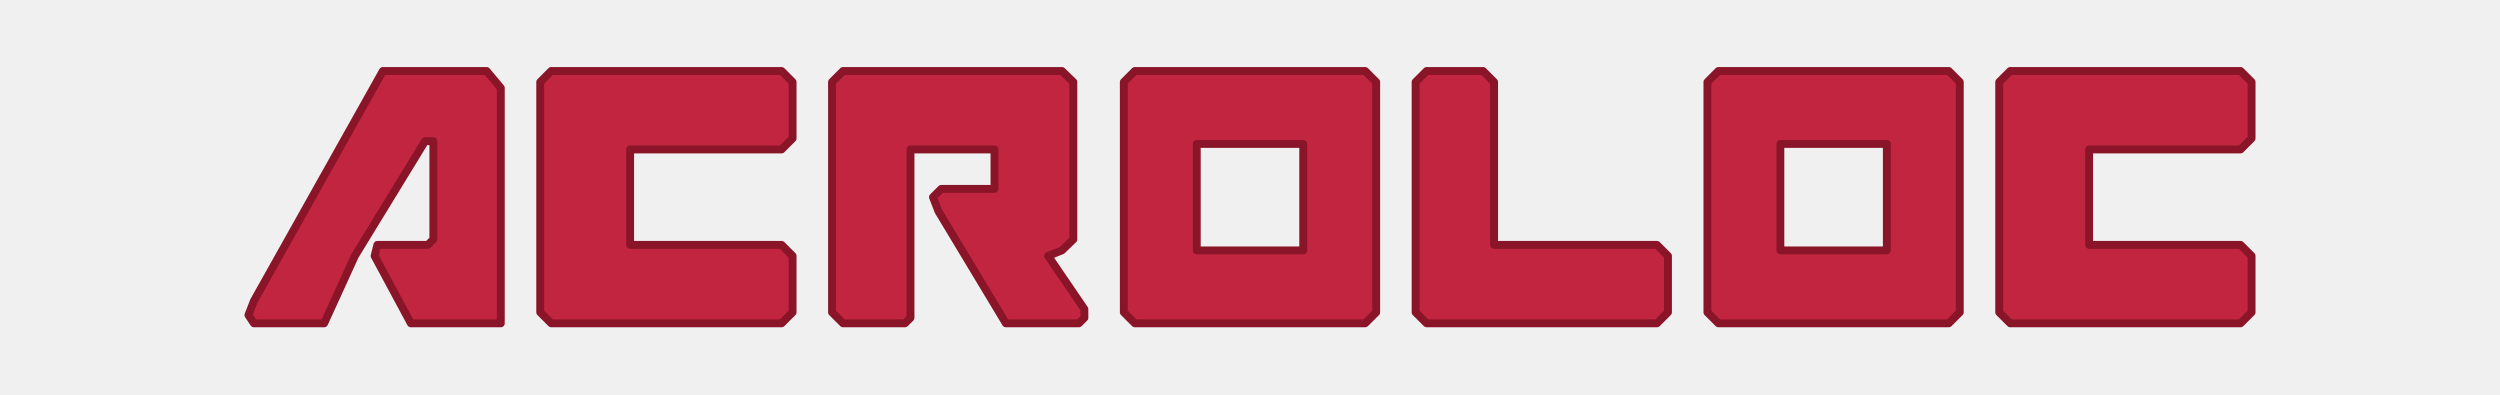
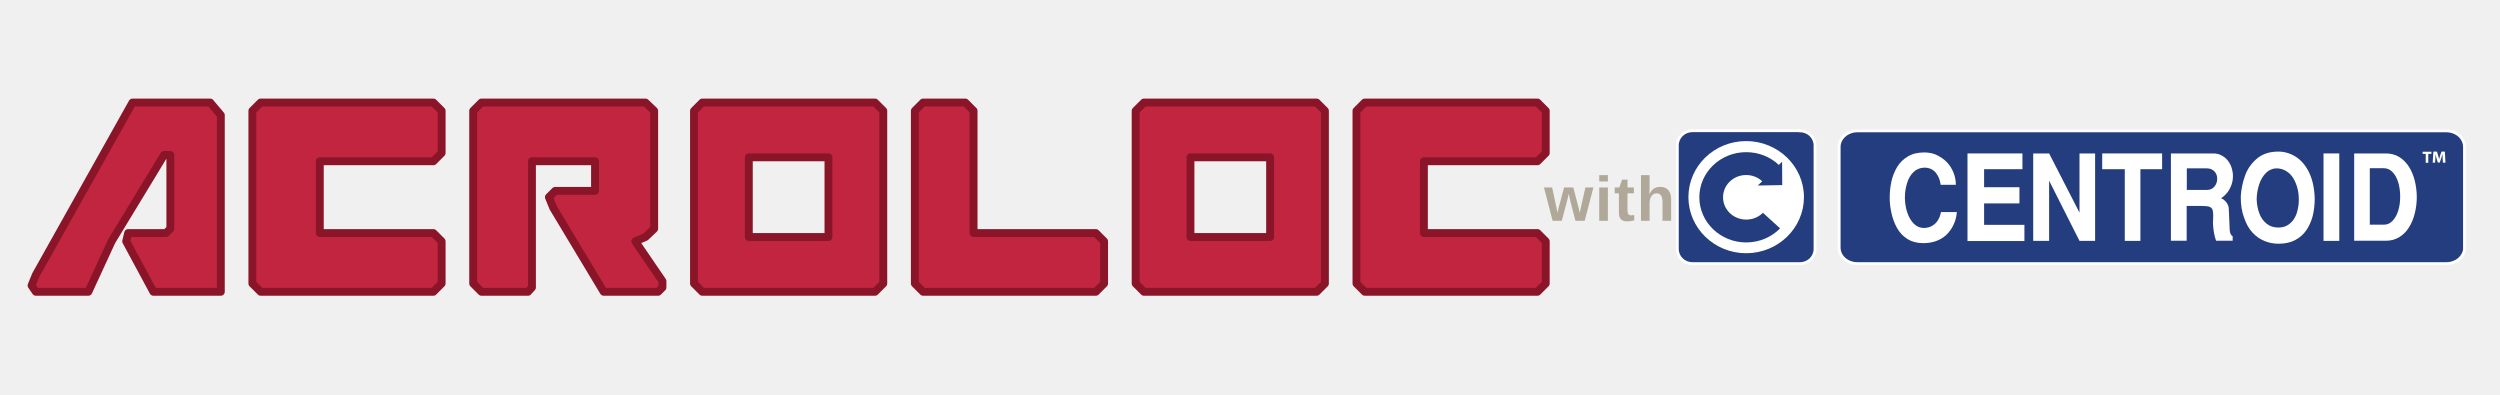
<svg xmlns="http://www.w3.org/2000/svg" width="634" height="100" viewBox="0 0 634 100">
-   <path d="M97.1,18.0 H123.4 L127.0,22.3 V82.0 H104.2 L95.0,64.9 L95.7,62.1 H108.5 L109.9,60.7 V35.8 H107.8 L90.0,64.9 L82.2,82.0 H64.4 L63.0,79.9 L64.4,76.3 Z" fill="#c22540" fill-rule="evenodd" stroke="#8a1428" stroke-width="2" stroke-linejoin="round" />
-   <path d="M139.8,18.0 H198.2 L201.0,20.8 V35.1 L198.2,37.9 H159.8 V62.1 H198.2 L201.0,64.9 V79.2 L198.2,82.0 H139.8 L137.0,79.2 V20.8 Z" fill="#c22540" fill-rule="evenodd" stroke="#8a1428" stroke-width="2" stroke-linejoin="round" />
-   <path d="M213.8,18.0 H269.3 L272.2,20.8 V60.7 L269.3,63.5 L265.8,64.9 L275.0,78.4 V80.6 L273.6,82.0 H255.1 L238.0,53.6 L236.6,50.0 L238.7,47.9 H252.2 V37.9 H230.9 V80.6 L229.5,82.0 H213.8 L211.0,79.2 V20.8 Z" fill="#c22540" fill-rule="evenodd" stroke="#8a1428" stroke-width="2" stroke-linejoin="round" />
-   <path d="M287.8,18.0 H346.2 L349.0,20.8 V79.2 L346.2,82.0 H287.8 L285.0,79.2 V20.8 Z M303.5,36.5 H330.5 V63.5 H303.5 Z" fill="#c22540" fill-rule="evenodd" stroke="#8a1428" stroke-width="2" stroke-linejoin="round" />
-   <path d="M361.8,18.0 H376.1 L378.9,20.8 V62.1 H420.2 L423.0,64.9 V79.2 L420.2,82.0 H361.8 L359.0,79.2 V20.8 Z" fill="#c22540" fill-rule="evenodd" stroke="#8a1428" stroke-width="2" stroke-linejoin="round" />
-   <path d="M435.8,18.0 H494.2 L497.0,20.8 V79.2 L494.2,82.0 H435.8 L433.0,79.2 V20.8 Z M451.5,36.5 H478.5 V63.5 H451.5 Z" fill="#c22540" fill-rule="evenodd" stroke="#8a1428" stroke-width="2" stroke-linejoin="round" />
-   <path d="M509.8,18.0 H568.2 L571.0,20.8 V35.1 L568.2,37.9 H529.8 V62.1 H568.2 L571.0,64.9 V79.2 L568.2,82.0 H509.8 L507.0,79.2 V20.8 Z" fill="#c22540" fill-rule="evenodd" stroke="#8a1428" stroke-width="2" stroke-linejoin="round" />
+   <path d="M33.6,26.0 H53.3 L56.0,29.2 V74.0 H38.9 L32.0,61.2 L32.5,59.1 H42.1 L43.2,58.0 V39.3 H41.6 L28.3,61.2 L22.4,74.0 H9.1 L8.0,72.4 L9.1,69.7 Z" fill="#c22540" fill-rule="evenodd" stroke="#8a1428" stroke-width="2" stroke-linejoin="round" />
+   <path d="M66.1,26.0 H109.9 L112.0,28.1 V38.8 L109.9,40.9 H81.1 V59.1 H109.9 L112.0,61.2 V71.9 L109.9,74.0 H66.1 L64.0,71.9 V28.1 Z" fill="#c22540" fill-rule="evenodd" stroke="#8a1428" stroke-width="2" stroke-linejoin="round" />
+   <path d="M122.1,26.0 H163.7 L165.9,28.1 V58.0 L163.7,60.1 L161.1,61.2 L168.0,71.3 V72.9 L166.9,74.0 H153.1 L140.3,52.7 L139.2,50.0 L140.8,48.4 H150.9 V40.9 H134.9 V72.9 L133.9,74.0 H122.1 L120.0,71.9 V28.1 Z" fill="#c22540" fill-rule="evenodd" stroke="#8a1428" stroke-width="2" stroke-linejoin="round" />
+   <path d="M178.1,26.0 H221.9 L224.0,28.1 V71.9 L221.9,74.0 H178.1 L176.0,71.9 V28.1 Z M189.9,39.9 H210.1 V60.1 H189.9 Z" fill="#c22540" fill-rule="evenodd" stroke="#8a1428" stroke-width="2" stroke-linejoin="round" />
+   <path d="M234.1,26.0 H244.8 L246.9,28.1 V59.1 H277.9 L280.0,61.2 V71.9 L277.9,74.0 H234.1 L232.0,71.9 V28.1 Z" fill="#c22540" fill-rule="evenodd" stroke="#8a1428" stroke-width="2" stroke-linejoin="round" />
+   <path d="M290.1,26.0 H333.9 L336.0,28.1 V71.9 L333.9,74.0 H290.1 L288.0,71.9 V28.1 Z M301.9,39.9 H322.1 V60.1 H301.9 Z" fill="#c22540" fill-rule="evenodd" stroke="#8a1428" stroke-width="2" stroke-linejoin="round" />
+   <path d="M346.1,26.0 H389.9 L392.0,28.1 V38.8 L389.9,40.9 H361.1 V59.1 H389.9 L392.0,61.2 V71.9 L389.9,74.0 H346.1 L344.0,71.9 V28.1 Z" fill="#c22540" fill-rule="evenodd" stroke="#8a1428" stroke-width="2" stroke-linejoin="round" />
+   <text x="391.6" y="56" font-size="16" font-weight="700" letter-spacing="0.4" fill="#b0a898" font-family="Arial Narrow, Arial, sans-serif">with</text>
+   <g transform="matrix(0.36 0 0 0.36 424.4 32)">
+     <g>
+       <path fill="#243D7F" stroke="#FFFFFF" stroke-width="2" d="M557.3,85.5c0,6.2-5.8,11.3-12.8,11.3H129.5c-7.1,0-12.8-5-12.8-11.3V14.6c0-6.2,5.8-11.3,12.8-11.3h414.9 c7.1,0,12.8,5,12.8,11.3V85.5z" />
+       <g>
+         <g>
+           <path fill="#FFFFFF" d="M152.3,50.2c0-3.8,0.4-7.5,1.2-11.2c0.8-3.7,2.2-7.1,4-10.2c1.9-3.1,4.4-5.6,7.6-7.5c3.2-1.9,7-2.8,11.5-2.8 c0.9,0,1.6,0,2.1,0.1c2.6,0.2,5.1,0.8,7.5,2.1s4.6,2.8,6.5,4.8c1.9,2,3.4,4.4,4.5,7.1c1.1,2.7,1.7,5.6,1.7,8.7h-10.7 c-0.4-3.4-1.6-6.3-3.5-8.6c-1.9-2.3-4.6-3.5-8.1-3.5c-2.9,0.1-5.4,1.1-7.5,3.1c-2.1,2-3.6,4.6-4.6,7.9c-1,3.3-1.5,6.7-1.5,10.4 c0.1,3.7,0.6,7.1,1.7,10.3c1.1,3.2,2.6,5.8,4.6,7.8c2,2,4.4,3,7.1,3c2.1,0,4.1-0.5,5.8-1.5c1.7-1,3.1-2.3,4.1-4 c1.1-1.7,1.7-3.6,2.1-5.7h11.2c-0.2,2.5-0.7,5-1.7,7.5c-1,2.5-2.4,4.9-4.3,7.1c-1.9,2.2-4.3,4-7.3,5.3c-3,1.3-6.4,2-10.3,2 c-4.4,0-8.1-1-11.2-2.9c-3.1-2-5.5-4.5-7.3-7.7c-1.8-3.2-3.1-6.7-3.9-10.3C152.7,57.5,152.3,53.9,152.3,50.2z" />
+           <path fill="#FFFFFF" d="M207.1,80.8V19.2h38.7v11.1h-27V43h24.9v11.4h-24.9v15.1h28.4v11.4H207.1z" />
+           <path fill="#FFFFFF" d="M253.4,80.8V19.2h11.2L286,60.9V19.2h11v61.6h-11l-21.4-42.4v42.4H253.4z" />
+           <path fill="#FFFFFF" d="M317.9,80.8V30.3H302V19.2h42.2v11.1h-15.3v50.5H317.9z" />
+           <path fill="#FFFFFF" d="M350.4,80.8V19.2h29.9c2,0,3.9,0.4,5.6,1.3c1.7,0.9,3.2,2,4.4,3.5c1.2,1.5,2.2,3.2,2.8,5.1s1,4,1,6.1 c0,3-0.7,5.9-2.1,8.6c-1.4,2.8-3.5,5.1-6.3,7c0.8,0.2,1.6,0.7,2.4,1.4c0.8,0.7,1.6,1.6,2.2,2.8c0.6,1.1,0.9,2.4,0.9,3.8l0.6,13.8 c0,1.3,0.2,2.4,0.7,3.4c0.5,0.9,0.9,1.4,1.4,1.4v3.3h-11.7c-1.3-3.6-2-7.8-2.2-12.8c0.1-1.2,0.2-2.9,0.2-5.1c0-1.8-0.2-3.1-0.5-4 c-0.3-0.9-1-1.5-2.1-2c-1.1-0.4-2.8-0.6-5.1-0.6h-11v24.5H350.4z M361.6,44.9h14.2c2.2,0,4-0.8,5.3-2.4c1.3-1.6,1.9-3.4,1.9-5.5 c0-2-0.6-3.7-1.9-5.1c-1.3-1.4-3.1-2.2-5.4-2.2h-14.1V44.9z" />
+           <path fill="#FFFFFF" d="M399.6,49.6c0.3-4.8,1.2-9.7,2.9-14.4c1.6-4.8,4.4-8.8,8.3-12.2c3.9-3.4,9-5.1,15.3-5.1 c4.3,0,8.4,1.2,12.2,3.6c3.8,2.4,6.9,6,9.4,11c2.4,5,3.8,11.1,4,18.5c0,4.4-0.5,8.4-1.4,12.2c-1,3.8-2.5,7.1-4.5,10.1 c-2.1,3-4.7,5.3-8,7c-3.3,1.7-7.1,2.5-11.6,2.5c-3.4,0-6.7-0.6-9.8-1.9c-3.2-1.3-6-3.2-8.5-5.9c-2.5-2.7-4.5-6.2-5.9-10.4 C400.3,60.2,399.6,55.3,399.6,49.6z M424.6,29.7c-2.7,0.1-5.2,1.2-7.2,3.2c-2.1,2.1-3.7,4.7-4.8,8c-1.1,3.3-1.7,6.8-1.8,10.4 c0.1,3.5,0.7,6.9,1.8,9.9c1.1,3.1,2.8,5.5,5.1,7.4c2.3,1.9,5.1,2.8,8.4,2.8c2.4,0,4.6-0.5,6.4-1.6c1.8-1.1,3.3-2.5,4.5-4.3 c1.2-1.8,2.1-3.9,2.6-6.3c0.6-2.4,0.9-4.8,0.9-7.4c0-2.9-0.3-5.6-1-8.2c-0.7-2.6-1.7-5-3-7.1c-1.3-2.1-3-3.8-5.1-5 C429.4,30.3,427.1,29.7,424.6,29.7z" />
+           <path fill="#FFFFFF" d="M457.9,80.8V19.2H469v61.6H457.9z" />
+           <path fill="#FFFFFF" d="M479.5,80.8V19.2h22.3c3.5,0,6.7,0.8,9.4,2.5c2.8,1.7,5,4,6.9,6.9c1.8,2.9,3.2,6.2,4.1,9.9 c0.9,3.7,1.4,7.5,1.4,11.5c0,3.9-0.5,7.7-1.4,11.4c-0.9,3.7-2.3,7-4.1,9.9c-1.8,2.9-4.1,5.2-6.9,6.9c-2.8,1.7-5.9,2.5-9.4,2.5 H479.5z M490.5,69.4h9.8c2.5,0,4.6-0.9,6.3-2.8c1.8-1.9,3.1-4.3,4-7.3c0.9-3,1.3-6.2,1.3-9.6c0-3.5-0.4-6.8-1.3-9.9 c-0.9-3-2.2-5.5-4-7.4c-1.8-1.9-3.9-2.8-6.3-2.8h-9.8V69.4z" />
+         </g>
+       </g>
+       <g>
+         <path fill="#FFFFFF" d="M529.9,19.5h-2.2V18h6.2v1.5h-2.2v6.3h-1.8V19.5z" />
+         <path fill="#FFFFFF" d="M541.8,22.8c0-0.9-0.1-2.1-0.1-3.2h0c-0.3,1-0.6,2.1-0.9,3l-1,3h-1.4l-0.9-3c-0.3-0.9-0.5-2-0.7-3.1h0 c0,1.1-0.1,2.3-0.1,3.2l-0.2,3h-1.7l0.5-7.8h2.5l0.8,2.6c0.3,0.9,0.5,1.9,0.7,2.8h0c0.2-0.9,0.5-1.9,0.8-2.8l0.9-2.6h2.4l0.4,7.8 h-1.8L541.8,22.8z" />
+       </g>
+       <rect x="9.3" y="8.3" fill="#FFFFFF" stroke="#231F20" width="83.8" height="83.4" />
+       <path fill="#243D7F" d="M76.6,41.5L76.6,41.5l-0.1-16.5l-2.3,2.3c-5.9-5.6-14-9-23-9c-18.2,0-33,14.2-33,31.8 c0,17.5,14.8,31.8,33,31.8c9.4,0,17.9-3.8,23.9-9.9l-12.1-11c-3,3-7.1,4.8-11.8,4.8c-9,0-16.3-7-16.3-15.7 c0-8.7,7.3-15.7,16.3-15.7c4.4,0,8.4,1.7,11.3,4.4l-3.1,3L76.6,41.5z" />
+       <path fill="#243D7F" stroke="#FFFFFF" stroke-width="2" d="M89.1,3.3c5.9,0,10.6,4.6,10.6,10.3v72.9c0,5.7-4.7,10.3-10.6,10.3H13.3c-5.9,0-10.6-4.6-10.6-10.3V13.5 c0-5.7,4.7-10.3,10.6-10.3H89.1z M51.2,11.5c-22,0-39.7,17.2-39.7,38.5c0,21.2,17.8,38.5,39.7,38.5S90.9,71.2,90.9,50 C90.9,28.8,73.1,11.5,51.2,11.5z" />
+     </g>
+   </g>
</svg>
